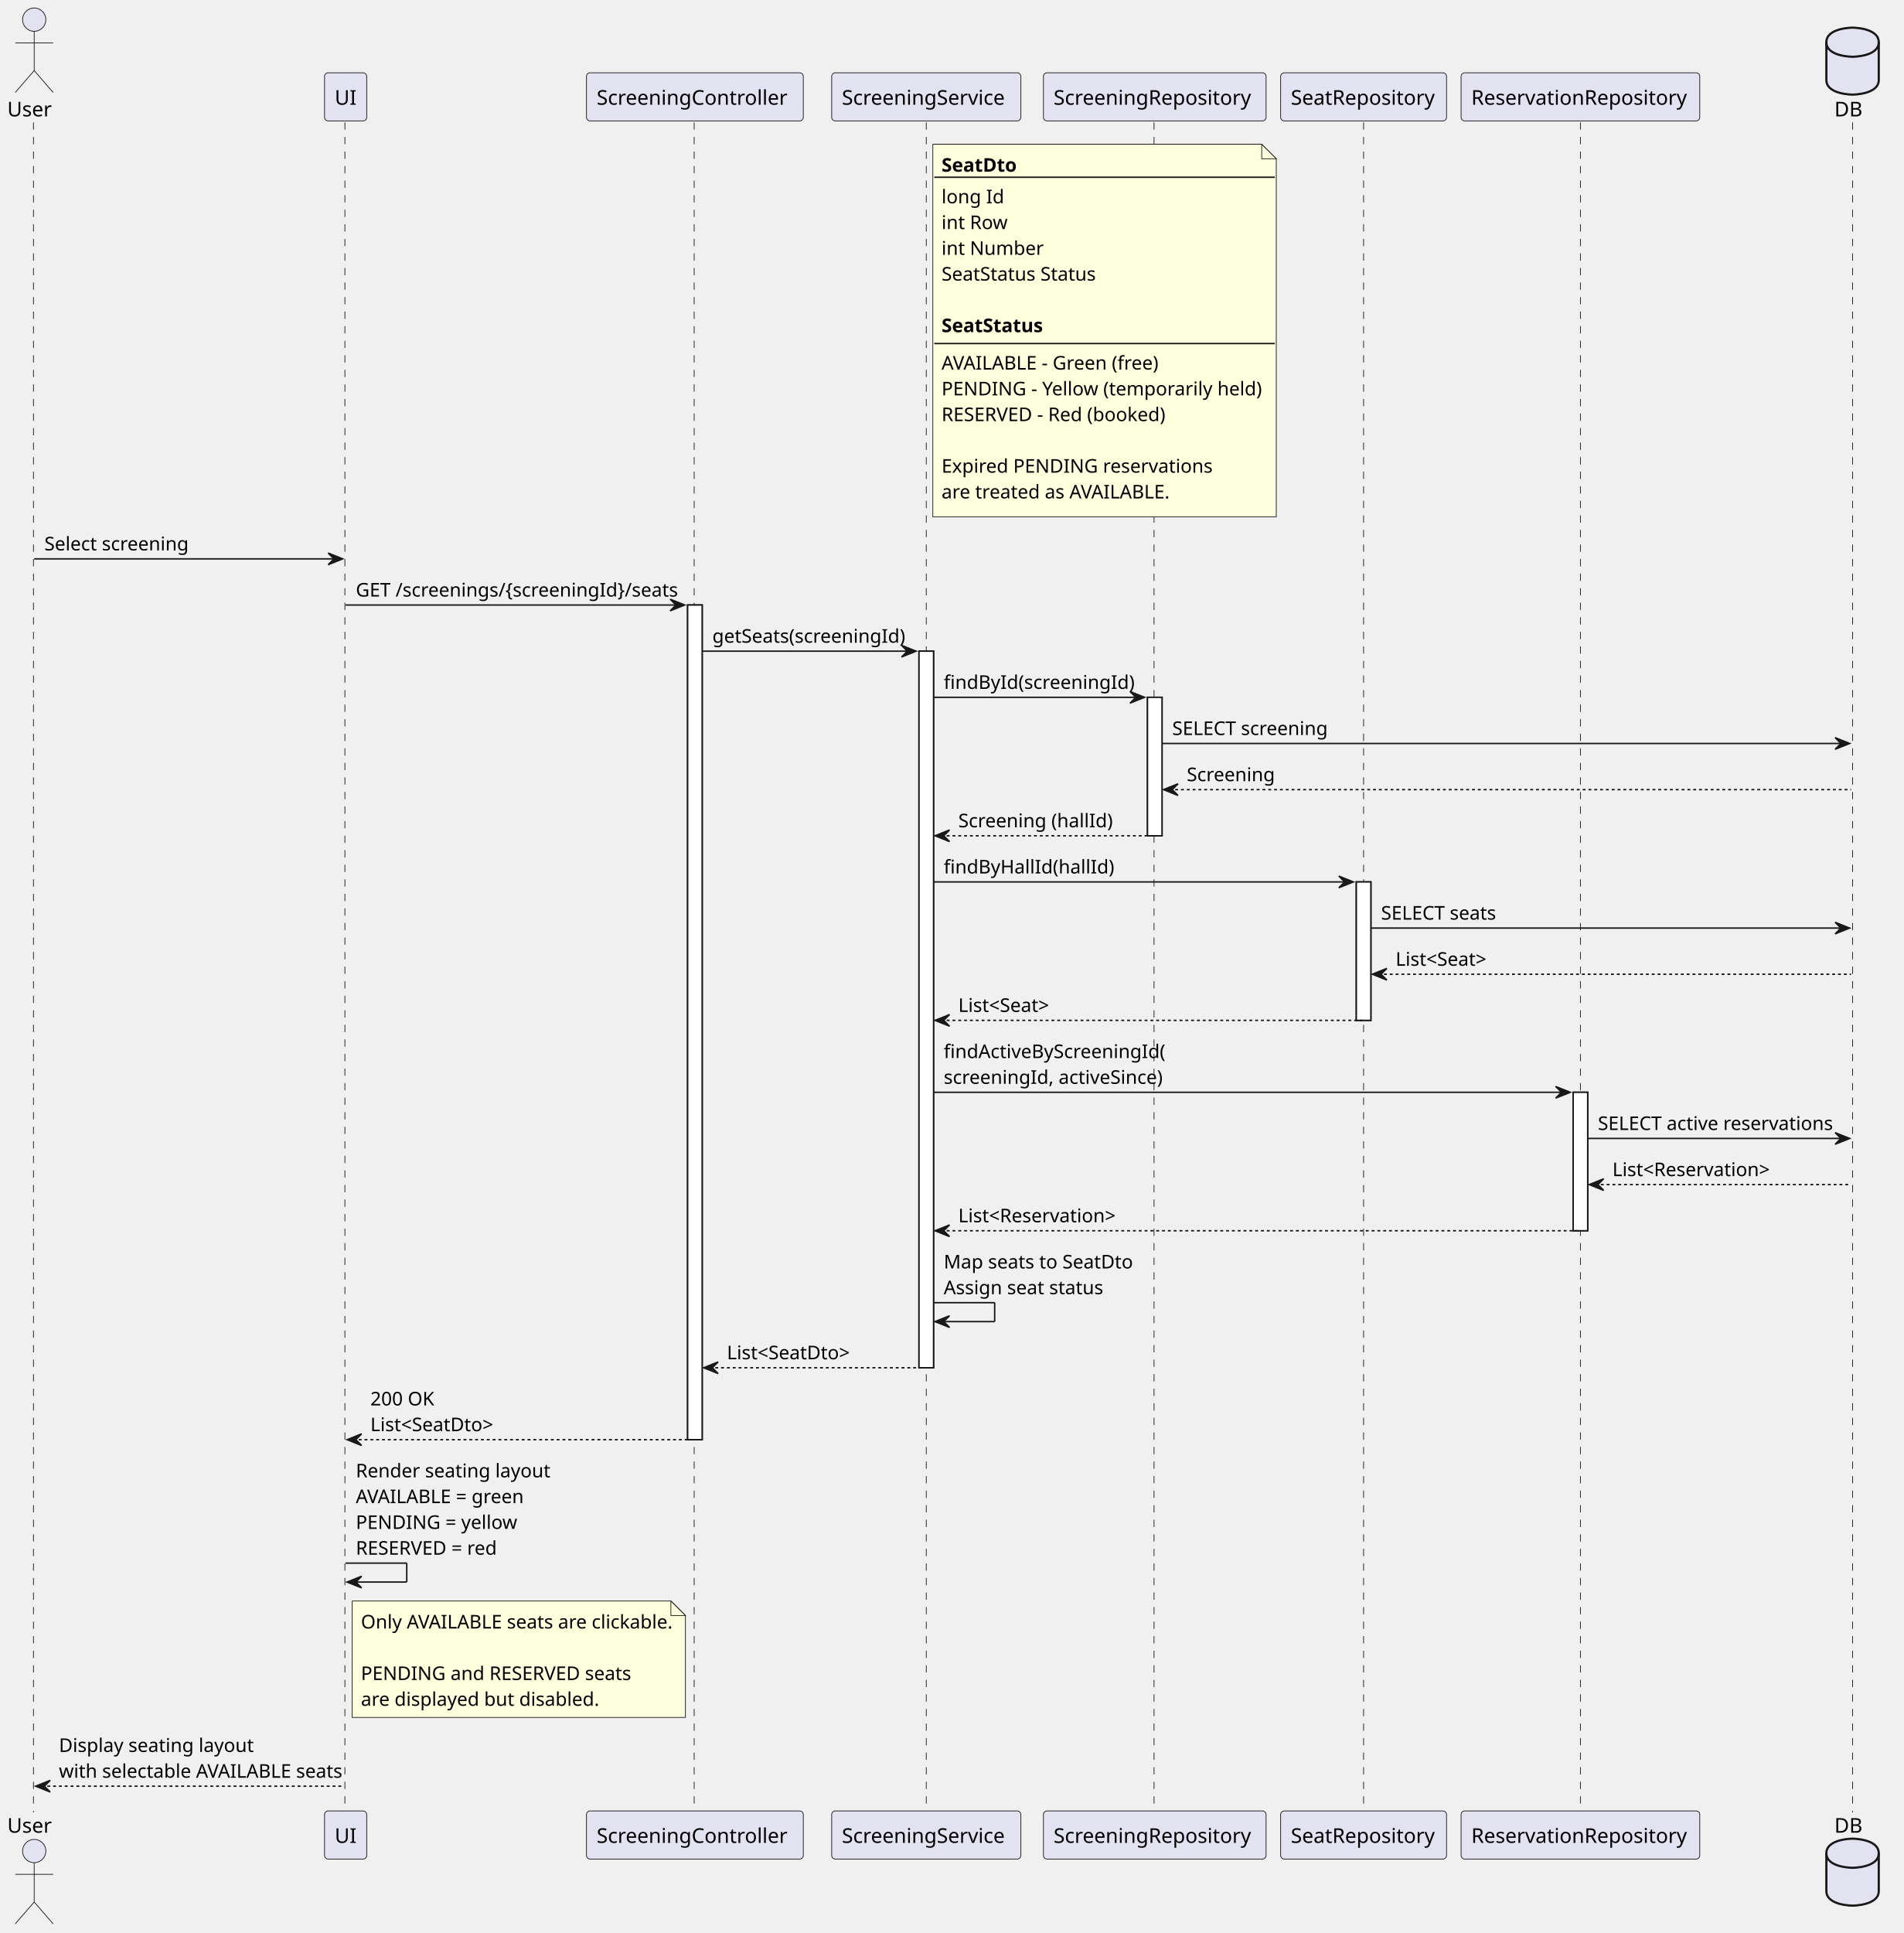
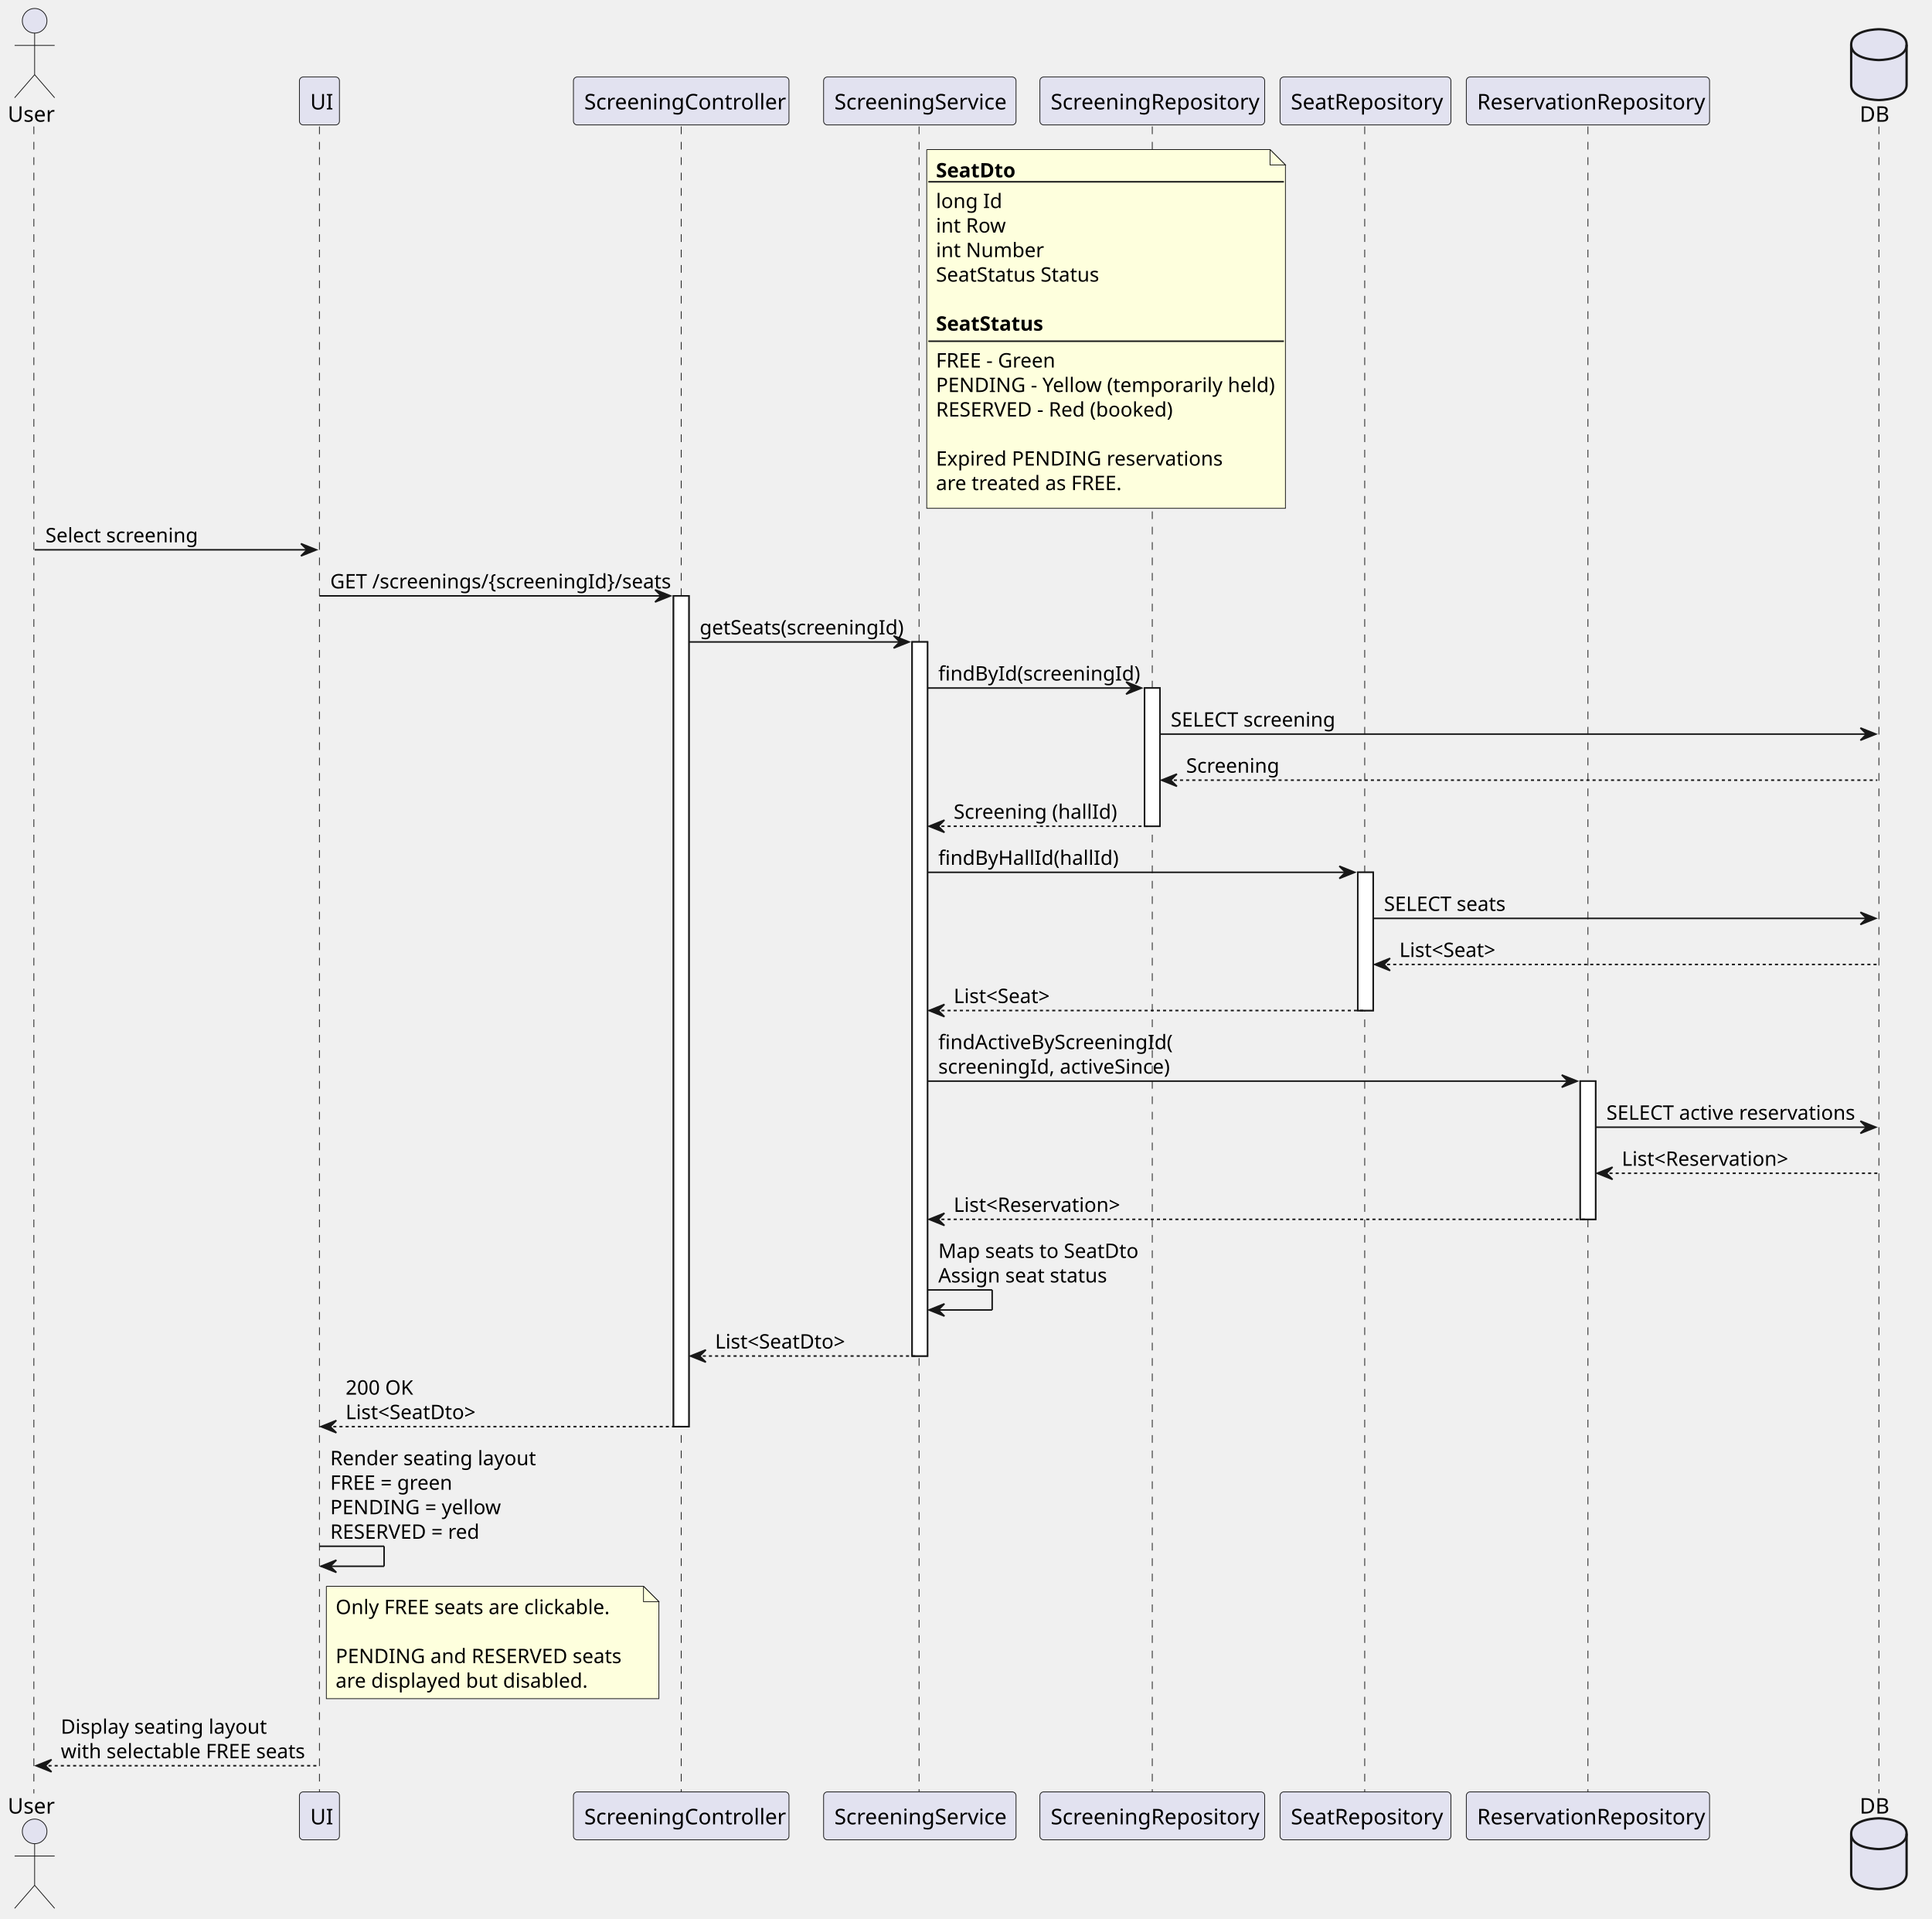
- <svg xmlns="http://www.w3.org/2000/svg" contentStyleType="text/css" height="1328px" preserveAspectRatio="none" style="width:1308px;height:1328px;background:#FFFFFF;" version="1.1" viewBox="0 0 1308 1328" width="1308px" zoomAndPan="magnify">
+ <svg xmlns="http://www.w3.org/2000/svg" contentStyleType="text/css" height="1246px" preserveAspectRatio="none" style="width:1255px;height:1246px;background:#FFFFFF;" version="1.1" viewBox="0 0 1255 1246" width="1255px" zoomAndPan="magnify">
  <defs />
  <g>
-     <rect fill="#FFFFFF" height="573.414" style="stroke:#181818;stroke-width:1.0;" width="10" x="472.5" y="415.658" />
-     <rect fill="#FFFFFF" height="492.296" style="stroke:#181818;stroke-width:1.0;" width="10" x="631.5" y="447.364" />
-     <rect fill="#FFFFFF" height="95.118" style="stroke:#181818;stroke-width:1.0;" width="10" x="788.5" y="479.07" />
-     <rect fill="#FFFFFF" height="95.118" style="stroke:#181818;stroke-width:1.0;" width="10" x="932" y="605.894" />
-     <rect fill="#FFFFFF" height="95.118" style="stroke:#181818;stroke-width:1.0;" width="10" x="1081" y="750.424" />
-     <line style="stroke:#181818;stroke-width:0.5;stroke-dasharray:5.0,5.0;" x1="23" x2="23" y1="84.068" y2="1245.133" />
-     <line style="stroke:#181818;stroke-width:0.5;stroke-dasharray:5.0,5.0;" x1="237" x2="237" y1="84.068" y2="1245.133" />
-     <line style="stroke:#181818;stroke-width:0.5;stroke-dasharray:5.0,5.0;" x1="477" x2="477" y1="84.068" y2="1245.133" />
-     <line style="stroke:#181818;stroke-width:0.5;stroke-dasharray:5.0,5.0;" x1="636.5" x2="636.5" y1="84.068" y2="1245.133" />
-     <line style="stroke:#181818;stroke-width:0.5;stroke-dasharray:5.0,5.0;" x1="793" x2="793" y1="84.068" y2="1245.133" />
-     <line style="stroke:#181818;stroke-width:0.5;stroke-dasharray:5.0,5.0;" x1="937" x2="937" y1="84.068" y2="1245.133" />
-     <line style="stroke:#181818;stroke-width:0.5;stroke-dasharray:5.0,5.0;" x1="1086" x2="1086" y1="84.068" y2="1245.133" />
-     <line style="stroke:#181818;stroke-width:0.5;stroke-dasharray:5.0,5.0;" x1="1273" x2="1273" y1="84.068" y2="1245.133" />
-     <text fill="#000000" font-family="sans-serif" font-size="14" lengthAdjust="spacing" textLength="31" x="5" y="79.966">User</text>
-     <ellipse cx="23.5" cy="13.5" fill="#E2E2F0" rx="8" ry="8" style="stroke:#181818;stroke-width:0.5;" />
-     <path d="M23.5,21.5 L23.5,48.5 M10.5,29.5 L36.5,29.5 M23.5,48.5 L10.5,63.5 M23.5,48.5 L36.5,63.5 " fill="none" style="stroke:#181818;stroke-width:0.5;" />
-     <text fill="#000000" font-family="sans-serif" font-size="14" lengthAdjust="spacing" textLength="31" x="5" y="1259.099">User</text>
-     <ellipse cx="23.5" cy="1271.701" fill="#E2E2F0" rx="8" ry="8" style="stroke:#181818;stroke-width:0.5;" />
-     <path d="M23.5,1279.701 L23.5,1306.701 M10.5,1287.701 L36.5,1287.701 M23.5,1306.701 L10.5,1321.701 M23.5,1306.701 L36.5,1321.701 " fill="none" style="stroke:#181818;stroke-width:0.5;" />
-     <rect fill="#E2E2F0" height="33.068" rx="2.5" ry="2.5" style="stroke:#181818;stroke-width:0.5;" width="29" x="223" y="50" />
-     <text fill="#000000" font-family="sans-serif" font-size="14" lengthAdjust="spacing" textLength="15" x="230" y="71.966">UI</text>
-     <rect fill="#E2E2F0" height="33.068" rx="2.5" ry="2.5" style="stroke:#181818;stroke-width:0.5;" width="29" x="223" y="1244.133" />
-     <text fill="#000000" font-family="sans-serif" font-size="14" lengthAdjust="spacing" textLength="15" x="230" y="1266.099">UI</text>
-     <rect fill="#E2E2F0" height="33.068" rx="2.5" ry="2.5" style="stroke:#181818;stroke-width:0.5;" width="149" x="403" y="50" />
-     <text fill="#000000" font-family="sans-serif" font-size="14" lengthAdjust="spacing" textLength="135" x="410" y="71.966">ScreeningController</text>
-     <rect fill="#E2E2F0" height="33.068" rx="2.5" ry="2.5" style="stroke:#181818;stroke-width:0.5;" width="149" x="403" y="1244.133" />
-     <text fill="#000000" font-family="sans-serif" font-size="14" lengthAdjust="spacing" textLength="135" x="410" y="1266.099">ScreeningController</text>
-     <rect fill="#E2E2F0" height="33.068" rx="2.5" ry="2.5" style="stroke:#181818;stroke-width:0.5;" width="130" x="571.5" y="50" />
-     <text fill="#000000" font-family="sans-serif" font-size="14" lengthAdjust="spacing" textLength="116" x="578.5" y="71.966">ScreeningService</text>
-     <rect fill="#E2E2F0" height="33.068" rx="2.5" ry="2.5" style="stroke:#181818;stroke-width:0.5;" width="130" x="571.5" y="1244.133" />
-     <text fill="#000000" font-family="sans-serif" font-size="14" lengthAdjust="spacing" textLength="116" x="578.5" y="1266.099">ScreeningService</text>
-     <rect fill="#E2E2F0" height="33.068" rx="2.5" ry="2.5" style="stroke:#181818;stroke-width:0.5;" width="153" x="717" y="50" />
-     <text fill="#000000" font-family="sans-serif" font-size="14" lengthAdjust="spacing" textLength="139" x="724" y="71.966">ScreeningRepository</text>
-     <rect fill="#E2E2F0" height="33.068" rx="2.5" ry="2.5" style="stroke:#181818;stroke-width:0.5;" width="153" x="717" y="1244.133" />
-     <text fill="#000000" font-family="sans-serif" font-size="14" lengthAdjust="spacing" textLength="139" x="724" y="1266.099">ScreeningRepository</text>
-     <rect fill="#E2E2F0" height="33.068" rx="2.5" ry="2.5" style="stroke:#181818;stroke-width:0.5;" width="114" x="880" y="50" />
-     <text fill="#000000" font-family="sans-serif" font-size="14" lengthAdjust="spacing" textLength="100" x="887" y="71.966">SeatRepository</text>
-     <rect fill="#E2E2F0" height="33.068" rx="2.5" ry="2.5" style="stroke:#181818;stroke-width:0.5;" width="114" x="880" y="1244.133" />
-     <text fill="#000000" font-family="sans-serif" font-size="14" lengthAdjust="spacing" textLength="100" x="887" y="1266.099">SeatRepository</text>
-     <rect fill="#E2E2F0" height="33.068" rx="2.5" ry="2.5" style="stroke:#181818;stroke-width:0.5;" width="164" x="1004" y="50" />
-     <text fill="#000000" font-family="sans-serif" font-size="14" lengthAdjust="spacing" textLength="150" x="1011" y="71.966">ReservationRepository</text>
-     <rect fill="#E2E2F0" height="33.068" rx="2.5" ry="2.5" style="stroke:#181818;stroke-width:0.5;" width="164" x="1004" y="1244.133" />
-     <text fill="#000000" font-family="sans-serif" font-size="14" lengthAdjust="spacing" textLength="150" x="1011" y="1266.099">ReservationRepository</text>
-     <text fill="#000000" font-family="sans-serif" font-size="14" lengthAdjust="spacing" textLength="19" x="1260.5" y="79.966">DB</text>
-     <path d="M1255,29 C1255,19 1273,19 1273,19 C1273,19 1291,19 1291,29 L1291,55 C1291,65 1273,65 1273,65 C1273,65 1255,65 1255,55 L1255,29 " fill="#E2E2F0" style="stroke:#181818;stroke-width:1.5;" />
-     <path d="M1255,29 C1255,39 1273,39 1273,39 C1273,39 1291,39 1291,29 " fill="none" style="stroke:#181818;stroke-width:1.5;" />
-     <text fill="#000000" font-family="sans-serif" font-size="14" lengthAdjust="spacing" textLength="19" x="1260.5" y="1259.099">DB</text>
-     <path d="M1255,1273.201 C1255,1263.201 1273,1263.201 1273,1263.201 C1273,1263.201 1291,1263.201 1291,1273.201 L1291,1299.201 C1291,1309.201 1273,1309.201 1273,1309.201 C1273,1309.201 1255,1309.201 1255,1299.201 L1255,1273.201 " fill="#E2E2F0" style="stroke:#181818;stroke-width:1.5;" />
-     <path d="M1255,1273.201 C1255,1283.201 1273,1283.201 1273,1283.201 C1273,1283.201 1291,1283.201 1291,1273.201 " fill="none" style="stroke:#181818;stroke-width:1.5;" />
-     <rect fill="#FFFFFF" height="573.414" style="stroke:#181818;stroke-width:1.0;" width="10" x="472.5" y="415.658" />
-     <rect fill="#FFFFFF" height="492.296" style="stroke:#181818;stroke-width:1.0;" width="10" x="631.5" y="447.364" />
-     <rect fill="#FFFFFF" height="95.118" style="stroke:#181818;stroke-width:1.0;" width="10" x="788.5" y="479.07" />
-     <rect fill="#FFFFFF" height="95.118" style="stroke:#181818;stroke-width:1.0;" width="10" x="932" y="605.894" />
-     <rect fill="#FFFFFF" height="95.118" style="stroke:#181818;stroke-width:1.0;" width="10" x="1081" y="750.424" />
-     <path d="M641,99.068 L641,355.068 L877,355.068 L877,109.068 L867,99.068 L641,99.068 " fill="#FEFFDD" style="stroke:#181818;stroke-width:0.5;" />
-     <path d="M867,99.068 L867,109.068 L877,109.068 L867,99.068 " fill="#FEFFDD" style="stroke:#181818;stroke-width:0.5;" />
-     <text fill="#000000" font-family="sans-serif" font-size="13" font-weight="bold" lengthAdjust="spacing" textLength="53" x="647" y="117.965">SeatDto</text>
-     <line style="stroke:#181818;stroke-width:1.0;" x1="642" x2="876" y1="121.774" y2="121.774" />
-     <text fill="#000000" font-family="sans-serif" font-size="13" lengthAdjust="spacing" textLength="42" x="647" y="139.671">long Id</text>
-     <text fill="#000000" font-family="sans-serif" font-size="13" lengthAdjust="spacing" textLength="45" x="647" y="157.377">int Row</text>
-     <text fill="#000000" font-family="sans-serif" font-size="13" lengthAdjust="spacing" textLength="69" x="647" y="175.083">int Number</text>
-     <text fill="#000000" font-family="sans-serif" font-size="13" lengthAdjust="spacing" textLength="105" x="647" y="192.789">SeatStatus Status</text>
-     <text fill="#000000" font-family="sans-serif" font-size="13" lengthAdjust="spacing" textLength="3" x="647" y="210.495"> </text>
-     <text fill="#000000" font-family="sans-serif" font-size="13" font-weight="bold" lengthAdjust="spacing" textLength="71" x="647" y="228.201">SeatStatus</text>
-     <line style="stroke:#181818;stroke-width:1.0;" x1="642" x2="876" y1="236.01" y2="236.01" />
-     <text fill="#000000" font-family="sans-serif" font-size="13" lengthAdjust="spacing" textLength="145" x="647" y="253.907">AVAILABLE - Green (free)</text>
-     <text fill="#000000" font-family="sans-serif" font-size="13" lengthAdjust="spacing" textLength="215" x="647" y="271.613">PENDING - Yellow (temporarily held)</text>
-     <text fill="#000000" font-family="sans-serif" font-size="13" lengthAdjust="spacing" textLength="151" x="647" y="289.319">RESERVED - Red (booked)</text>
-     <text fill="#000000" font-family="sans-serif" font-size="13" lengthAdjust="spacing" textLength="3" x="647" y="307.025"> </text>
-     <text fill="#000000" font-family="sans-serif" font-size="13" lengthAdjust="spacing" textLength="182" x="647" y="324.731">Expired PENDING reservations</text>
-     <text fill="#000000" font-family="sans-serif" font-size="13" lengthAdjust="spacing" textLength="153" x="647" y="342.437">are treated as AVAILABLE.</text>
-     <polygon fill="#181818" points="225.5,379.952,235.5,383.952,225.5,387.952,229.5,383.952" style="stroke:#181818;stroke-width:1.0;" />
-     <line style="stroke:#181818;stroke-width:1.0;" x1="23.5" x2="231.5" y1="383.952" y2="383.952" />
-     <text fill="#000000" font-family="sans-serif" font-size="13" lengthAdjust="spacing" textLength="96" x="30.5" y="378.143">Select screening</text>
-     <polygon fill="#181818" points="460.5,411.658,470.5,415.658,460.5,419.658,464.5,415.658" style="stroke:#181818;stroke-width:1.0;" />
-     <line style="stroke:#181818;stroke-width:1.0;" x1="237.5" x2="466.5" y1="415.658" y2="415.658" />
-     <text fill="#000000" font-family="sans-serif" font-size="13" lengthAdjust="spacing" textLength="216" x="244.5" y="409.849">GET /screenings/{screeningId}/seats</text>
-     <polygon fill="#181818" points="619.5,443.364,629.5,447.364,619.5,451.364,623.5,447.364" style="stroke:#181818;stroke-width:1.0;" />
-     <line style="stroke:#181818;stroke-width:1.0;" x1="482.5" x2="625.5" y1="447.364" y2="447.364" />
-     <text fill="#000000" font-family="sans-serif" font-size="13" lengthAdjust="spacing" textLength="130" x="489.5" y="441.555">getSeats(screeningId)</text>
-     <polygon fill="#181818" points="776.5,475.07,786.5,479.07,776.5,483.07,780.5,479.07" style="stroke:#181818;stroke-width:1.0;" />
-     <line style="stroke:#181818;stroke-width:1.0;" x1="641.5" x2="782.5" y1="479.07" y2="479.07" />
-     <text fill="#000000" font-family="sans-serif" font-size="13" lengthAdjust="spacing" textLength="128" x="648.5" y="473.261">findById(screeningId)</text>
-     <polygon fill="#181818" points="1261,506.776,1271,510.776,1261,514.776,1265,510.776" style="stroke:#181818;stroke-width:1.0;" />
-     <line style="stroke:#181818;stroke-width:1.0;" x1="798.5" x2="1267" y1="510.776" y2="510.776" />
-     <text fill="#000000" font-family="sans-serif" font-size="13" lengthAdjust="spacing" textLength="104" x="805.5" y="504.967">SELECT screening</text>
-     <polygon fill="#181818" points="809.5,538.482,799.5,542.482,809.5,546.482,805.5,542.482" style="stroke:#181818;stroke-width:1.0;" />
-     <line style="stroke:#181818;stroke-width:1.0;stroke-dasharray:2.0,2.0;" x1="803.5" x2="1272" y1="542.482" y2="542.482" />
-     <text fill="#000000" font-family="sans-serif" font-size="13" lengthAdjust="spacing" textLength="59" x="815.5" y="536.673">Screening</text>
-     <polygon fill="#181818" points="652.5,570.188,642.5,574.188,652.5,578.188,648.5,574.188" style="stroke:#181818;stroke-width:1.0;" />
-     <line style="stroke:#181818;stroke-width:1.0;stroke-dasharray:2.0,2.0;" x1="646.5" x2="792.5" y1="574.188" y2="574.188" />
-     <text fill="#000000" font-family="sans-serif" font-size="13" lengthAdjust="spacing" textLength="103" x="658.5" y="568.379">Screening (hallId)</text>
-     <polygon fill="#181818" points="920,601.894,930,605.894,920,609.894,924,605.894" style="stroke:#181818;stroke-width:1.0;" />
-     <line style="stroke:#181818;stroke-width:1.0;" x1="641.5" x2="926" y1="605.894" y2="605.894" />
-     <text fill="#000000" font-family="sans-serif" font-size="13" lengthAdjust="spacing" textLength="114" x="648.5" y="600.085">findByHallId(hallId)</text>
-     <polygon fill="#181818" points="1261,633.6,1271,637.6,1261,641.6,1265,637.6" style="stroke:#181818;stroke-width:1.0;" />
-     <line style="stroke:#181818;stroke-width:1.0;" x1="942" x2="1267" y1="637.6" y2="637.6" />
-     <text fill="#000000" font-family="sans-serif" font-size="13" lengthAdjust="spacing" textLength="77" x="949" y="631.791">SELECT seats</text>
-     <polygon fill="#181818" points="953,665.306,943,669.306,953,673.306,949,669.306" style="stroke:#181818;stroke-width:1.0;" />
-     <line style="stroke:#181818;stroke-width:1.0;stroke-dasharray:2.0,2.0;" x1="947" x2="1272" y1="669.306" y2="669.306" />
-     <text fill="#000000" font-family="sans-serif" font-size="13" lengthAdjust="spacing" textLength="61" x="959" y="663.497">List&lt;Seat&gt;</text>
-     <polygon fill="#181818" points="652.5,697.012,642.5,701.012,652.5,705.012,648.5,701.012" style="stroke:#181818;stroke-width:1.0;" />
-     <line style="stroke:#181818;stroke-width:1.0;stroke-dasharray:2.0,2.0;" x1="646.5" x2="936" y1="701.012" y2="701.012" />
-     <text fill="#000000" font-family="sans-serif" font-size="13" lengthAdjust="spacing" textLength="61" x="658.5" y="695.203">List&lt;Seat&gt;</text>
-     <polygon fill="#181818" points="1069,746.424,1079,750.424,1069,754.424,1073,750.424" style="stroke:#181818;stroke-width:1.0;" />
-     <line style="stroke:#181818;stroke-width:1.0;" x1="641.5" x2="1075" y1="750.424" y2="750.424" />
-     <text fill="#000000" font-family="sans-serif" font-size="13" lengthAdjust="spacing" textLength="149" x="648.5" y="726.909">findActiveByScreeningId(</text>
-     <text fill="#000000" font-family="sans-serif" font-size="13" lengthAdjust="spacing" textLength="146" x="648.5" y="744.615">screeningId, activeSince)</text>
-     <polygon fill="#181818" points="1261,778.13,1271,782.13,1261,786.13,1265,782.13" style="stroke:#181818;stroke-width:1.0;" />
-     <line style="stroke:#181818;stroke-width:1.0;" x1="1091" x2="1267" y1="782.13" y2="782.13" />
-     <text fill="#000000" font-family="sans-serif" font-size="13" lengthAdjust="spacing" textLength="158" x="1098" y="776.321">SELECT active reservations</text>
-     <polygon fill="#181818" points="1102,809.836,1092,813.836,1102,817.836,1098,813.836" style="stroke:#181818;stroke-width:1.0;" />
-     <line style="stroke:#181818;stroke-width:1.0;stroke-dasharray:2.0,2.0;" x1="1096" x2="1272" y1="813.836" y2="813.836" />
-     <text fill="#000000" font-family="sans-serif" font-size="13" lengthAdjust="spacing" textLength="106" x="1108" y="808.027">List&lt;Reservation&gt;</text>
-     <polygon fill="#181818" points="652.5,841.542,642.5,845.542,652.5,849.542,648.5,845.542" style="stroke:#181818;stroke-width:1.0;" />
-     <line style="stroke:#181818;stroke-width:1.0;stroke-dasharray:2.0,2.0;" x1="646.5" x2="1085" y1="845.542" y2="845.542" />
-     <text fill="#000000" font-family="sans-serif" font-size="13" lengthAdjust="spacing" textLength="106" x="658.5" y="839.733">List&lt;Reservation&gt;</text>
-     <line style="stroke:#181818;stroke-width:1.0;" x1="641.5" x2="683.5" y1="894.954" y2="894.954" />
-     <line style="stroke:#181818;stroke-width:1.0;" x1="683.5" x2="683.5" y1="894.954" y2="907.954" />
-     <line style="stroke:#181818;stroke-width:1.0;" x1="642.5" x2="683.5" y1="907.954" y2="907.954" />
-     <polygon fill="#181818" points="652.5,903.954,642.5,907.954,652.5,911.954,648.5,907.954" style="stroke:#181818;stroke-width:1.0;" />
-     <text fill="#000000" font-family="sans-serif" font-size="13" lengthAdjust="spacing" textLength="128" x="648.5" y="871.439">Map seats to SeatDto</text>
-     <text fill="#000000" font-family="sans-serif" font-size="13" lengthAdjust="spacing" textLength="107" x="648.5" y="889.145">Assign seat status</text>
-     <polygon fill="#181818" points="493.5,935.66,483.5,939.66,493.5,943.66,489.5,939.66" style="stroke:#181818;stroke-width:1.0;" />
-     <line style="stroke:#181818;stroke-width:1.0;stroke-dasharray:2.0,2.0;" x1="487.5" x2="635.5" y1="939.66" y2="939.66" />
-     <text fill="#000000" font-family="sans-serif" font-size="13" lengthAdjust="spacing" textLength="83" x="499.5" y="933.851">List&lt;SeatDto&gt;</text>
-     <polygon fill="#181818" points="248.5,985.072,238.5,989.072,248.5,993.072,244.5,989.072" style="stroke:#181818;stroke-width:1.0;" />
-     <line style="stroke:#181818;stroke-width:1.0;stroke-dasharray:2.0,2.0;" x1="242.5" x2="476.5" y1="989.072" y2="989.072" />
-     <text fill="#000000" font-family="sans-serif" font-size="13" lengthAdjust="spacing" textLength="42" x="254.5" y="965.558">200 OK</text>
-     <text fill="#000000" font-family="sans-serif" font-size="13" lengthAdjust="spacing" textLength="83" x="254.5" y="983.264">List&lt;SeatDto&gt;</text>
-     <line style="stroke:#181818;stroke-width:1.0;" x1="237.5" x2="279.5" y1="1073.897" y2="1073.897" />
-     <line style="stroke:#181818;stroke-width:1.0;" x1="279.5" x2="279.5" y1="1073.897" y2="1086.897" />
-     <line style="stroke:#181818;stroke-width:1.0;" x1="238.5" x2="279.5" y1="1086.897" y2="1086.897" />
-     <polygon fill="#181818" points="248.5,1082.897,238.5,1086.897,248.5,1090.897,244.5,1086.897" style="stroke:#181818;stroke-width:1.0;" />
-     <text fill="#000000" font-family="sans-serif" font-size="13" lengthAdjust="spacing" textLength="131" x="244.5" y="1014.97">Render seating layout</text>
-     <text fill="#000000" font-family="sans-serif" font-size="13" lengthAdjust="spacing" textLength="113" x="244.5" y="1032.676">AVAILABLE = green</text>
-     <text fill="#000000" font-family="sans-serif" font-size="13" lengthAdjust="spacing" textLength="108" x="244.5" y="1050.381">PENDING = yellow</text>
-     <text fill="#000000" font-family="sans-serif" font-size="13" lengthAdjust="spacing" textLength="94" x="244.5" y="1068.088">RESERVED = red</text>
-     <path d="M242,1099.897 L242,1179.897 L471,1179.897 L471,1109.897 L461,1099.897 L242,1099.897 " fill="#FEFFDD" style="stroke:#181818;stroke-width:0.5;" />
-     <path d="M461,1099.897 L461,1109.897 L471,1109.897 L461,1099.897 " fill="#FEFFDD" style="stroke:#181818;stroke-width:0.5;" />
-     <text fill="#000000" font-family="sans-serif" font-size="13" lengthAdjust="spacing" textLength="208" x="248" y="1118.794">Only AVAILABLE seats are clickable.</text>
-     <text fill="#000000" font-family="sans-serif" font-size="13" lengthAdjust="spacing" textLength="3" x="248" y="1136.5"> </text>
-     <text fill="#000000" font-family="sans-serif" font-size="13" lengthAdjust="spacing" textLength="181" x="248" y="1154.206">PENDING and RESERVED seats</text>
-     <text fill="#000000" font-family="sans-serif" font-size="13" lengthAdjust="spacing" textLength="159" x="248" y="1171.912">are displayed but disabled.</text>
-     <polygon fill="#181818" points="34.5,1223.133,24.5,1227.133,34.5,1231.133,30.5,1227.133" style="stroke:#181818;stroke-width:1.0;" />
-     <line style="stroke:#181818;stroke-width:1.0;stroke-dasharray:2.0,2.0;" x1="28.5" x2="236.5" y1="1227.133" y2="1227.133" />
-     <text fill="#000000" font-family="sans-serif" font-size="13" lengthAdjust="spacing" textLength="131" x="40.5" y="1203.618">Display seating layout</text>
-     <text fill="#000000" font-family="sans-serif" font-size="13" lengthAdjust="spacing" textLength="190" x="40.5" y="1221.324">with selectable AVAILABLE seats</text>
+     <rect fill="#FFFFFF" height="539.599" style="stroke:#181818;stroke-width:1.0;" width="10" x="437.5" y="387.045" />
+     <rect fill="#FFFFFF" height="463.82" style="stroke:#181818;stroke-width:1.0;" width="10" x="592.5" y="416.972" />
+     <rect fill="#FFFFFF" height="89.779" style="stroke:#181818;stroke-width:1.0;" width="10" x="743.5" y="446.898" />
+     <rect fill="#FFFFFF" height="89.779" style="stroke:#181818;stroke-width:1.0;" width="10" x="882" y="566.603" />
+     <rect fill="#FFFFFF" height="89.779" style="stroke:#181818;stroke-width:1.0;" width="10" x="1026.5" y="702.234" />
+     <line style="stroke:#181818;stroke-width:0.5;stroke-dasharray:5.0,5.0;" x1="22" x2="22" y1="82.151" y2="1164.907" />
+     <line style="stroke:#181818;stroke-width:0.5;stroke-dasharray:5.0,5.0;" x1="207.5" x2="207.5" y1="82.151" y2="1164.907" />
+     <line style="stroke:#181818;stroke-width:0.5;stroke-dasharray:5.0,5.0;" x1="442.5" x2="442.5" y1="82.151" y2="1164.907" />
+     <line style="stroke:#181818;stroke-width:0.5;stroke-dasharray:5.0,5.0;" x1="597" x2="597" y1="82.151" y2="1164.907" />
+     <line style="stroke:#181818;stroke-width:0.5;stroke-dasharray:5.0,5.0;" x1="748.5" x2="748.5" y1="82.151" y2="1164.907" />
+     <line style="stroke:#181818;stroke-width:0.5;stroke-dasharray:5.0,5.0;" x1="886.5" x2="886.5" y1="82.151" y2="1164.907" />
+     <line style="stroke:#181818;stroke-width:0.5;stroke-dasharray:5.0,5.0;" x1="1031.5" x2="1031.5" y1="82.151" y2="1164.907" />
+     <line style="stroke:#181818;stroke-width:0.5;stroke-dasharray:5.0,5.0;" x1="1220.5" x2="1220.5" y1="82.151" y2="1164.907" />
+     <text fill="#000000" font-family="sans-serif" font-size="14" lengthAdjust="spacing" textLength="29" x="5" y="79.075">User</text>
+     <ellipse cx="22.5" cy="13.5" fill="#E2E2F0" rx="8" ry="8" style="stroke:#181818;stroke-width:0.5;" />
+     <path d="M22.5,21.5 L22.5,48.5 M9.5,29.5 L35.5,29.5 M22.5,48.5 L9.5,63.5 M22.5,48.5 L35.5,63.5 " fill="none" style="stroke:#181818;stroke-width:0.5;" />
+     <text fill="#000000" font-family="sans-serif" font-size="14" lengthAdjust="spacing" textLength="29" x="5" y="1177.982">User</text>
+     <ellipse cx="22.5" cy="1189.559" fill="#E2E2F0" rx="8" ry="8" style="stroke:#181818;stroke-width:0.5;" />
+     <path d="M22.5,1197.559 L22.5,1224.559 M9.5,1205.559 L35.5,1205.559 M22.5,1224.559 L9.5,1239.559 M22.5,1224.559 L35.5,1239.559 " fill="none" style="stroke:#181818;stroke-width:0.5;" />
+     <rect fill="#E2E2F0" height="31.151" rx="2.5" ry="2.5" style="stroke:#181818;stroke-width:0.5;" width="26" x="194.5" y="50" />
+     <text fill="#000000" font-family="sans-serif" font-size="14" lengthAdjust="spacing" textLength="12" x="201.5" y="71.075">UI</text>
+     <rect fill="#E2E2F0" height="31.151" rx="2.5" ry="2.5" style="stroke:#181818;stroke-width:0.5;" width="26" x="194.5" y="1163.907" />
+     <text fill="#000000" font-family="sans-serif" font-size="14" lengthAdjust="spacing" textLength="12" x="201.5" y="1184.982">UI</text>
+     <rect fill="#E2E2F0" height="31.151" rx="2.5" ry="2.5" style="stroke:#181818;stroke-width:0.5;" width="140" x="372.5" y="50" />
+     <text fill="#000000" font-family="sans-serif" font-size="14" lengthAdjust="spacing" textLength="126" x="379.5" y="71.075">ScreeningController</text>
+     <rect fill="#E2E2F0" height="31.151" rx="2.5" ry="2.5" style="stroke:#181818;stroke-width:0.5;" width="140" x="372.5" y="1163.907" />
+     <text fill="#000000" font-family="sans-serif" font-size="14" lengthAdjust="spacing" textLength="126" x="379.5" y="1184.982">ScreeningController</text>
+     <rect fill="#E2E2F0" height="31.151" rx="2.5" ry="2.5" style="stroke:#181818;stroke-width:0.5;" width="125" x="535" y="50" />
+     <text fill="#000000" font-family="sans-serif" font-size="14" lengthAdjust="spacing" textLength="111" x="542" y="71.075">ScreeningService</text>
+     <rect fill="#E2E2F0" height="31.151" rx="2.5" ry="2.5" style="stroke:#181818;stroke-width:0.5;" width="125" x="535" y="1163.907" />
+     <text fill="#000000" font-family="sans-serif" font-size="14" lengthAdjust="spacing" textLength="111" x="542" y="1184.982">ScreeningService</text>
+     <rect fill="#E2E2F0" height="31.151" rx="2.5" ry="2.5" style="stroke:#181818;stroke-width:0.5;" width="146" x="675.5" y="50" />
+     <text fill="#000000" font-family="sans-serif" font-size="14" lengthAdjust="spacing" textLength="132" x="682.5" y="71.075">ScreeningRepository</text>
+     <rect fill="#E2E2F0" height="31.151" rx="2.5" ry="2.5" style="stroke:#181818;stroke-width:0.5;" width="146" x="675.5" y="1163.907" />
+     <text fill="#000000" font-family="sans-serif" font-size="14" lengthAdjust="spacing" textLength="132" x="682.5" y="1184.982">ScreeningRepository</text>
+     <rect fill="#E2E2F0" height="31.151" rx="2.5" ry="2.5" style="stroke:#181818;stroke-width:0.5;" width="111" x="831.5" y="50" />
+     <text fill="#000000" font-family="sans-serif" font-size="14" lengthAdjust="spacing" textLength="97" x="838.5" y="71.075">SeatRepository</text>
+     <rect fill="#E2E2F0" height="31.151" rx="2.5" ry="2.5" style="stroke:#181818;stroke-width:0.5;" width="111" x="831.5" y="1163.907" />
+     <text fill="#000000" font-family="sans-serif" font-size="14" lengthAdjust="spacing" textLength="97" x="838.5" y="1184.982">SeatRepository</text>
+     <rect fill="#E2E2F0" height="31.151" rx="2.5" ry="2.5" style="stroke:#181818;stroke-width:0.5;" width="158" x="952.5" y="50" />
+     <text fill="#000000" font-family="sans-serif" font-size="14" lengthAdjust="spacing" textLength="144" x="959.5" y="71.075">ReservationRepository</text>
+     <rect fill="#E2E2F0" height="31.151" rx="2.5" ry="2.5" style="stroke:#181818;stroke-width:0.5;" width="158" x="952.5" y="1163.907" />
+     <text fill="#000000" font-family="sans-serif" font-size="14" lengthAdjust="spacing" textLength="144" x="959.5" y="1184.982">ReservationRepository</text>
+     <text fill="#000000" font-family="sans-serif" font-size="14" lengthAdjust="spacing" textLength="19" x="1208" y="79.075">DB</text>
+     <path d="M1202.5,29 C1202.5,19 1220.5,19 1220.5,19 C1220.5,19 1238.5,19 1238.5,29 L1238.5,55 C1238.5,65 1220.5,65 1220.5,65 C1220.5,65 1202.5,65 1202.5,55 L1202.5,29 " fill="#E2E2F0" style="stroke:#181818;stroke-width:1.5;" />
+     <path d="M1202.5,29 C1202.5,39 1220.5,39 1220.5,39 C1220.5,39 1238.5,39 1238.5,29 " fill="none" style="stroke:#181818;stroke-width:1.5;" />
+     <text fill="#000000" font-family="sans-serif" font-size="14" lengthAdjust="spacing" textLength="19" x="1208" y="1177.982">DB</text>
+     <path d="M1202.5,1191.059 C1202.5,1181.059 1220.5,1181.059 1220.5,1181.059 C1220.5,1181.059 1238.5,1181.059 1238.5,1191.059 L1238.5,1217.059 C1238.5,1227.059 1220.5,1227.059 1220.5,1227.059 C1220.5,1227.059 1202.5,1227.059 1202.5,1217.059 L1202.5,1191.059 " fill="#E2E2F0" style="stroke:#181818;stroke-width:1.5;" />
+     <path d="M1202.5,1191.059 C1202.5,1201.059 1220.5,1201.059 1220.5,1201.059 C1220.5,1201.059 1238.5,1201.059 1238.5,1191.059 " fill="none" style="stroke:#181818;stroke-width:1.5;" />
+     <rect fill="#FFFFFF" height="539.599" style="stroke:#181818;stroke-width:1.0;" width="10" x="437.5" y="387.045" />
+     <rect fill="#FFFFFF" height="463.82" style="stroke:#181818;stroke-width:1.0;" width="10" x="592.5" y="416.972" />
+     <rect fill="#FFFFFF" height="89.779" style="stroke:#181818;stroke-width:1.0;" width="10" x="743.5" y="446.898" />
+     <rect fill="#FFFFFF" height="89.779" style="stroke:#181818;stroke-width:1.0;" width="10" x="882" y="566.603" />
+     <rect fill="#FFFFFF" height="89.779" style="stroke:#181818;stroke-width:1.0;" width="10" x="1026.5" y="702.234" />
+     <path d="M602,97.151 L602,330.151 L835,330.151 L835,107.151 L825,97.151 L602,97.151 " fill="#FEFFDD" style="stroke:#181818;stroke-width:0.5;" />
+     <path d="M825,97.151 L825,107.151 L835,107.151 L825,97.151 " fill="#FEFFDD" style="stroke:#181818;stroke-width:0.5;" />
+     <text fill="#000000" font-family="sans-serif" font-size="13" font-weight="bold" lengthAdjust="spacing" textLength="50" x="608" y="115.221">SeatDto</text>
+     <line style="stroke:#181818;stroke-width:1.0;" x1="603" x2="834" y1="118.078" y2="118.078" />
+     <text fill="#000000" font-family="sans-serif" font-size="13" lengthAdjust="spacing" textLength="38" x="608" y="135.148">long Id</text>
+     <text fill="#000000" font-family="sans-serif" font-size="13" lengthAdjust="spacing" textLength="43" x="608" y="151.074">int Row</text>
+     <text fill="#000000" font-family="sans-serif" font-size="13" lengthAdjust="spacing" textLength="63" x="608" y="167">int Number</text>
+     <text fill="#000000" font-family="sans-serif" font-size="13" lengthAdjust="spacing" textLength="107" x="608" y="182.926">SeatStatus Status</text>
+     <text fill="#000000" font-family="sans-serif" font-size="13" lengthAdjust="spacing" textLength="4" x="608" y="198.852"> </text>
+     <text fill="#000000" font-family="sans-serif" font-size="13" font-weight="bold" lengthAdjust="spacing" textLength="68" x="608" y="214.779">SeatStatus</text>
+     <line style="stroke:#181818;stroke-width:1.0;" x1="603" x2="834" y1="221.635" y2="221.635" />
+     <text fill="#000000" font-family="sans-serif" font-size="13" lengthAdjust="spacing" textLength="82" x="608" y="238.705">FREE - Green</text>
+     <text fill="#000000" font-family="sans-serif" font-size="13" lengthAdjust="spacing" textLength="212" x="608" y="254.631">PENDING - Yellow (temporarily held)</text>
+     <text fill="#000000" font-family="sans-serif" font-size="13" lengthAdjust="spacing" textLength="161" x="608" y="270.558">RESERVED - Red (booked)</text>
+     <text fill="#000000" font-family="sans-serif" font-size="13" lengthAdjust="spacing" textLength="4" x="608" y="286.484"> </text>
+     <text fill="#000000" font-family="sans-serif" font-size="13" lengthAdjust="spacing" textLength="179" x="608" y="302.41">Expired PENDING reservations</text>
+     <text fill="#000000" font-family="sans-serif" font-size="13" lengthAdjust="spacing" textLength="123" x="608" y="318.336">are treated as FREE.</text>
+     <polygon fill="#181818" points="195.5,353.119,205.5,357.119,195.5,361.119,199.5,357.119" style="stroke:#181818;stroke-width:1.0;" />
+     <line style="stroke:#181818;stroke-width:1.0;" x1="22.5" x2="201.5" y1="357.119" y2="357.119" />
+     <text fill="#000000" font-family="sans-serif" font-size="13" lengthAdjust="spacing" textLength="97" x="29.5" y="352.263">Select screening</text>
+     <polygon fill="#181818" points="425.5,383.045,435.5,387.045,425.5,391.045,429.5,387.045" style="stroke:#181818;stroke-width:1.0;" />
+     <line style="stroke:#181818;stroke-width:1.0;" x1="207.5" x2="431.5" y1="387.045" y2="387.045" />
+     <text fill="#000000" font-family="sans-serif" font-size="13" lengthAdjust="spacing" textLength="211" x="214.5" y="382.189">GET /screenings/{screeningId}/seats</text>
+     <polygon fill="#181818" points="580.5,412.972,590.5,416.972,580.5,420.972,584.5,416.972" style="stroke:#181818;stroke-width:1.0;" />
+     <line style="stroke:#181818;stroke-width:1.0;" x1="447.5" x2="586.5" y1="416.972" y2="416.972" />
+     <text fill="#000000" font-family="sans-serif" font-size="13" lengthAdjust="spacing" textLength="126" x="454.5" y="412.115">getSeats(screeningId)</text>
+     <polygon fill="#181818" points="731.5,442.898,741.5,446.898,731.5,450.898,735.5,446.898" style="stroke:#181818;stroke-width:1.0;" />
+     <line style="stroke:#181818;stroke-width:1.0;" x1="602.5" x2="737.5" y1="446.898" y2="446.898" />
+     <text fill="#000000" font-family="sans-serif" font-size="13" lengthAdjust="spacing" textLength="120" x="609.5" y="442.041">findById(screeningId)</text>
+     <polygon fill="#181818" points="1208.5,472.824,1218.5,476.824,1208.5,480.824,1212.5,476.824" style="stroke:#181818;stroke-width:1.0;" />
+     <line style="stroke:#181818;stroke-width:1.0;" x1="753.5" x2="1214.5" y1="476.824" y2="476.824" />
+     <text fill="#000000" font-family="sans-serif" font-size="13" lengthAdjust="spacing" textLength="110" x="760.5" y="471.968">SELECT screening</text>
+     <polygon fill="#181818" points="764.5,502.75,754.5,506.75,764.5,510.75,760.5,506.75" style="stroke:#181818;stroke-width:1.0;" />
+     <line style="stroke:#181818;stroke-width:1.0;stroke-dasharray:2.0,2.0;" x1="758.5" x2="1219.5" y1="506.75" y2="506.75" />
+     <text fill="#000000" font-family="sans-serif" font-size="13" lengthAdjust="spacing" textLength="58" x="770.5" y="501.894">Screening</text>
+     <polygon fill="#181818" points="613.5,532.677,603.5,536.677,613.5,540.677,609.5,536.677" style="stroke:#181818;stroke-width:1.0;" />
+     <line style="stroke:#181818;stroke-width:1.0;stroke-dasharray:2.0,2.0;" x1="607.5" x2="747.5" y1="536.677" y2="536.677" />
+     <text fill="#000000" font-family="sans-serif" font-size="13" lengthAdjust="spacing" textLength="100" x="619.5" y="531.82">Screening (hallId)</text>
+     <polygon fill="#181818" points="870,562.603,880,566.603,870,570.603,874,566.603" style="stroke:#181818;stroke-width:1.0;" />
+     <line style="stroke:#181818;stroke-width:1.0;" x1="602.5" x2="876" y1="566.603" y2="566.603" />
+     <text fill="#000000" font-family="sans-serif" font-size="13" lengthAdjust="spacing" textLength="106" x="609.5" y="561.747">findByHallId(hallId)</text>
+     <polygon fill="#181818" points="1208.5,592.529,1218.5,596.529,1208.5,600.529,1212.5,596.529" style="stroke:#181818;stroke-width:1.0;" />
+     <line style="stroke:#181818;stroke-width:1.0;" x1="892" x2="1214.5" y1="596.529" y2="596.529" />
+     <text fill="#000000" font-family="sans-serif" font-size="13" lengthAdjust="spacing" textLength="86" x="899" y="591.673">SELECT seats</text>
+     <polygon fill="#181818" points="903,622.456,893,626.456,903,630.456,899,626.456" style="stroke:#181818;stroke-width:1.0;" />
+     <line style="stroke:#181818;stroke-width:1.0;stroke-dasharray:2.0,2.0;" x1="897" x2="1219.5" y1="626.456" y2="626.456" />
+     <text fill="#000000" font-family="sans-serif" font-size="13" lengthAdjust="spacing" textLength="64" x="909" y="621.599">List&lt;Seat&gt;</text>
+     <polygon fill="#181818" points="613.5,652.382,603.5,656.382,613.5,660.382,609.5,656.382" style="stroke:#181818;stroke-width:1.0;" />
+     <line style="stroke:#181818;stroke-width:1.0;stroke-dasharray:2.0,2.0;" x1="607.5" x2="886" y1="656.382" y2="656.382" />
+     <text fill="#000000" font-family="sans-serif" font-size="13" lengthAdjust="spacing" textLength="64" x="619.5" y="651.525">List&lt;Seat&gt;</text>
+     <polygon fill="#181818" points="1014.5,698.234,1024.5,702.234,1014.5,706.234,1018.5,702.234" style="stroke:#181818;stroke-width:1.0;" />
+     <line style="stroke:#181818;stroke-width:1.0;" x1="602.5" x2="1020.5" y1="702.234" y2="702.234" />
+     <text fill="#000000" font-family="sans-serif" font-size="13" lengthAdjust="spacing" textLength="143" x="609.5" y="681.452">findActiveByScreeningId(</text>
+     <text fill="#000000" font-family="sans-serif" font-size="13" lengthAdjust="spacing" textLength="144" x="609.5" y="697.378">screeningId, activeSince)</text>
+     <polygon fill="#181818" points="1208.5,728.161,1218.5,732.161,1208.5,736.161,1212.5,732.161" style="stroke:#181818;stroke-width:1.0;" />
+     <line style="stroke:#181818;stroke-width:1.0;" x1="1036.5" x2="1214.5" y1="732.161" y2="732.161" />
+     <text fill="#000000" font-family="sans-serif" font-size="13" lengthAdjust="spacing" textLength="160" x="1043.5" y="727.304">SELECT active reservations</text>
+     <polygon fill="#181818" points="1047.5,758.087,1037.5,762.087,1047.5,766.087,1043.5,762.087" style="stroke:#181818;stroke-width:1.0;" />
+     <line style="stroke:#181818;stroke-width:1.0;stroke-dasharray:2.0,2.0;" x1="1041.5" x2="1219.5" y1="762.087" y2="762.087" />
+     <text fill="#000000" font-family="sans-serif" font-size="13" lengthAdjust="spacing" textLength="104" x="1053.5" y="757.231">List&lt;Reservation&gt;</text>
+     <polygon fill="#181818" points="613.5,788.013,603.5,792.013,613.5,796.013,609.5,792.013" style="stroke:#181818;stroke-width:1.0;" />
+     <line style="stroke:#181818;stroke-width:1.0;stroke-dasharray:2.0,2.0;" x1="607.5" x2="1030.5" y1="792.013" y2="792.013" />
+     <text fill="#000000" font-family="sans-serif" font-size="13" lengthAdjust="spacing" textLength="104" x="619.5" y="787.157">List&lt;Reservation&gt;</text>
+     <line style="stroke:#181818;stroke-width:1.0;" x1="602.5" x2="644.5" y1="837.866" y2="837.866" />
+     <line style="stroke:#181818;stroke-width:1.0;" x1="644.5" x2="644.5" y1="837.866" y2="850.866" />
+     <line style="stroke:#181818;stroke-width:1.0;" x1="603.5" x2="644.5" y1="850.866" y2="850.866" />
+     <polygon fill="#181818" points="613.5,846.866,603.5,850.866,613.5,854.866,609.5,850.866" style="stroke:#181818;stroke-width:1.0;" />
+     <text fill="#000000" font-family="sans-serif" font-size="13" lengthAdjust="spacing" textLength="127" x="609.5" y="817.083">Map seats to SeatDto</text>
+     <text fill="#000000" font-family="sans-serif" font-size="13" lengthAdjust="spacing" textLength="109" x="609.5" y="833.009">Assign seat status</text>
+     <polygon fill="#181818" points="458.5,876.792,448.5,880.792,458.5,884.792,454.5,880.792" style="stroke:#181818;stroke-width:1.0;" />
+     <line style="stroke:#181818;stroke-width:1.0;stroke-dasharray:2.0,2.0;" x1="452.5" x2="596.5" y1="880.792" y2="880.792" />
+     <text fill="#000000" font-family="sans-serif" font-size="13" lengthAdjust="spacing" textLength="84" x="464.5" y="875.936">List&lt;SeatDto&gt;</text>
+     <polygon fill="#181818" points="218.5,922.644,208.5,926.644,218.5,930.644,214.5,926.644" style="stroke:#181818;stroke-width:1.0;" />
+     <line style="stroke:#181818;stroke-width:1.0;stroke-dasharray:2.0,2.0;" x1="212.5" x2="441.5" y1="926.644" y2="926.644" />
+     <text fill="#000000" font-family="sans-serif" font-size="13" lengthAdjust="spacing" textLength="44" x="224.5" y="905.862">200 OK</text>
+     <text fill="#000000" font-family="sans-serif" font-size="13" lengthAdjust="spacing" textLength="84" x="224.5" y="921.788">List&lt;SeatDto&gt;</text>
+     <line style="stroke:#181818;stroke-width:1.0;" x1="207.5" x2="249.5" y1="1004.35" y2="1004.35" />
+     <line style="stroke:#181818;stroke-width:1.0;" x1="249.5" x2="249.5" y1="1004.35" y2="1017.35" />
+     <line style="stroke:#181818;stroke-width:1.0;" x1="208.5" x2="249.5" y1="1017.35" y2="1017.35" />
+     <polygon fill="#181818" points="218.5,1013.35,208.5,1017.35,218.5,1021.35,214.5,1017.35" style="stroke:#181818;stroke-width:1.0;" />
+     <text fill="#000000" font-family="sans-serif" font-size="13" lengthAdjust="spacing" textLength="126" x="214.5" y="951.714">Render seating layout</text>
+     <text fill="#000000" font-family="sans-serif" font-size="13" lengthAdjust="spacing" textLength="83" x="214.5" y="967.641">FREE = green</text>
+     <text fill="#000000" font-family="sans-serif" font-size="13" lengthAdjust="spacing" textLength="110" x="214.5" y="983.567">PENDING = yellow</text>
+     <text fill="#000000" font-family="sans-serif" font-size="13" lengthAdjust="spacing" textLength="106" x="214.5" y="999.493">RESERVED = red</text>
+     <path d="M212,1030.35 L212,1103.35 L428,1103.35 L428,1040.35 L418,1030.35 L212,1030.35 " fill="#FEFFDD" style="stroke:#181818;stroke-width:0.5;" />
+     <path d="M418,1030.35 L418,1040.35 L428,1040.35 L418,1030.35 " fill="#FEFFDD" style="stroke:#181818;stroke-width:0.5;" />
+     <text fill="#000000" font-family="sans-serif" font-size="13" lengthAdjust="spacing" textLength="183" x="218" y="1048.419">Only FREE seats are clickable.</text>
+     <text fill="#000000" font-family="sans-serif" font-size="13" lengthAdjust="spacing" textLength="4" x="218" y="1064.346"> </text>
+     <text fill="#000000" font-family="sans-serif" font-size="13" lengthAdjust="spacing" textLength="195" x="218" y="1080.272">PENDING and RESERVED seats</text>
+     <text fill="#000000" font-family="sans-serif" font-size="13" lengthAdjust="spacing" textLength="155" x="218" y="1096.198">are displayed but disabled.</text>
+     <polygon fill="#181818" points="33.5,1142.907,23.5,1146.907,33.5,1150.907,29.5,1146.907" style="stroke:#181818;stroke-width:1.0;" />
+     <line style="stroke:#181818;stroke-width:1.0;stroke-dasharray:2.0,2.0;" x1="27.5" x2="206.5" y1="1146.907" y2="1146.907" />
+     <text fill="#000000" font-family="sans-serif" font-size="13" lengthAdjust="spacing" textLength="128" x="39.5" y="1126.124">Display seating layout</text>
+     <text fill="#000000" font-family="sans-serif" font-size="13" lengthAdjust="spacing" textLength="161" x="39.5" y="1142.051">with selectable FREE seats</text>
  </g>
</svg>
